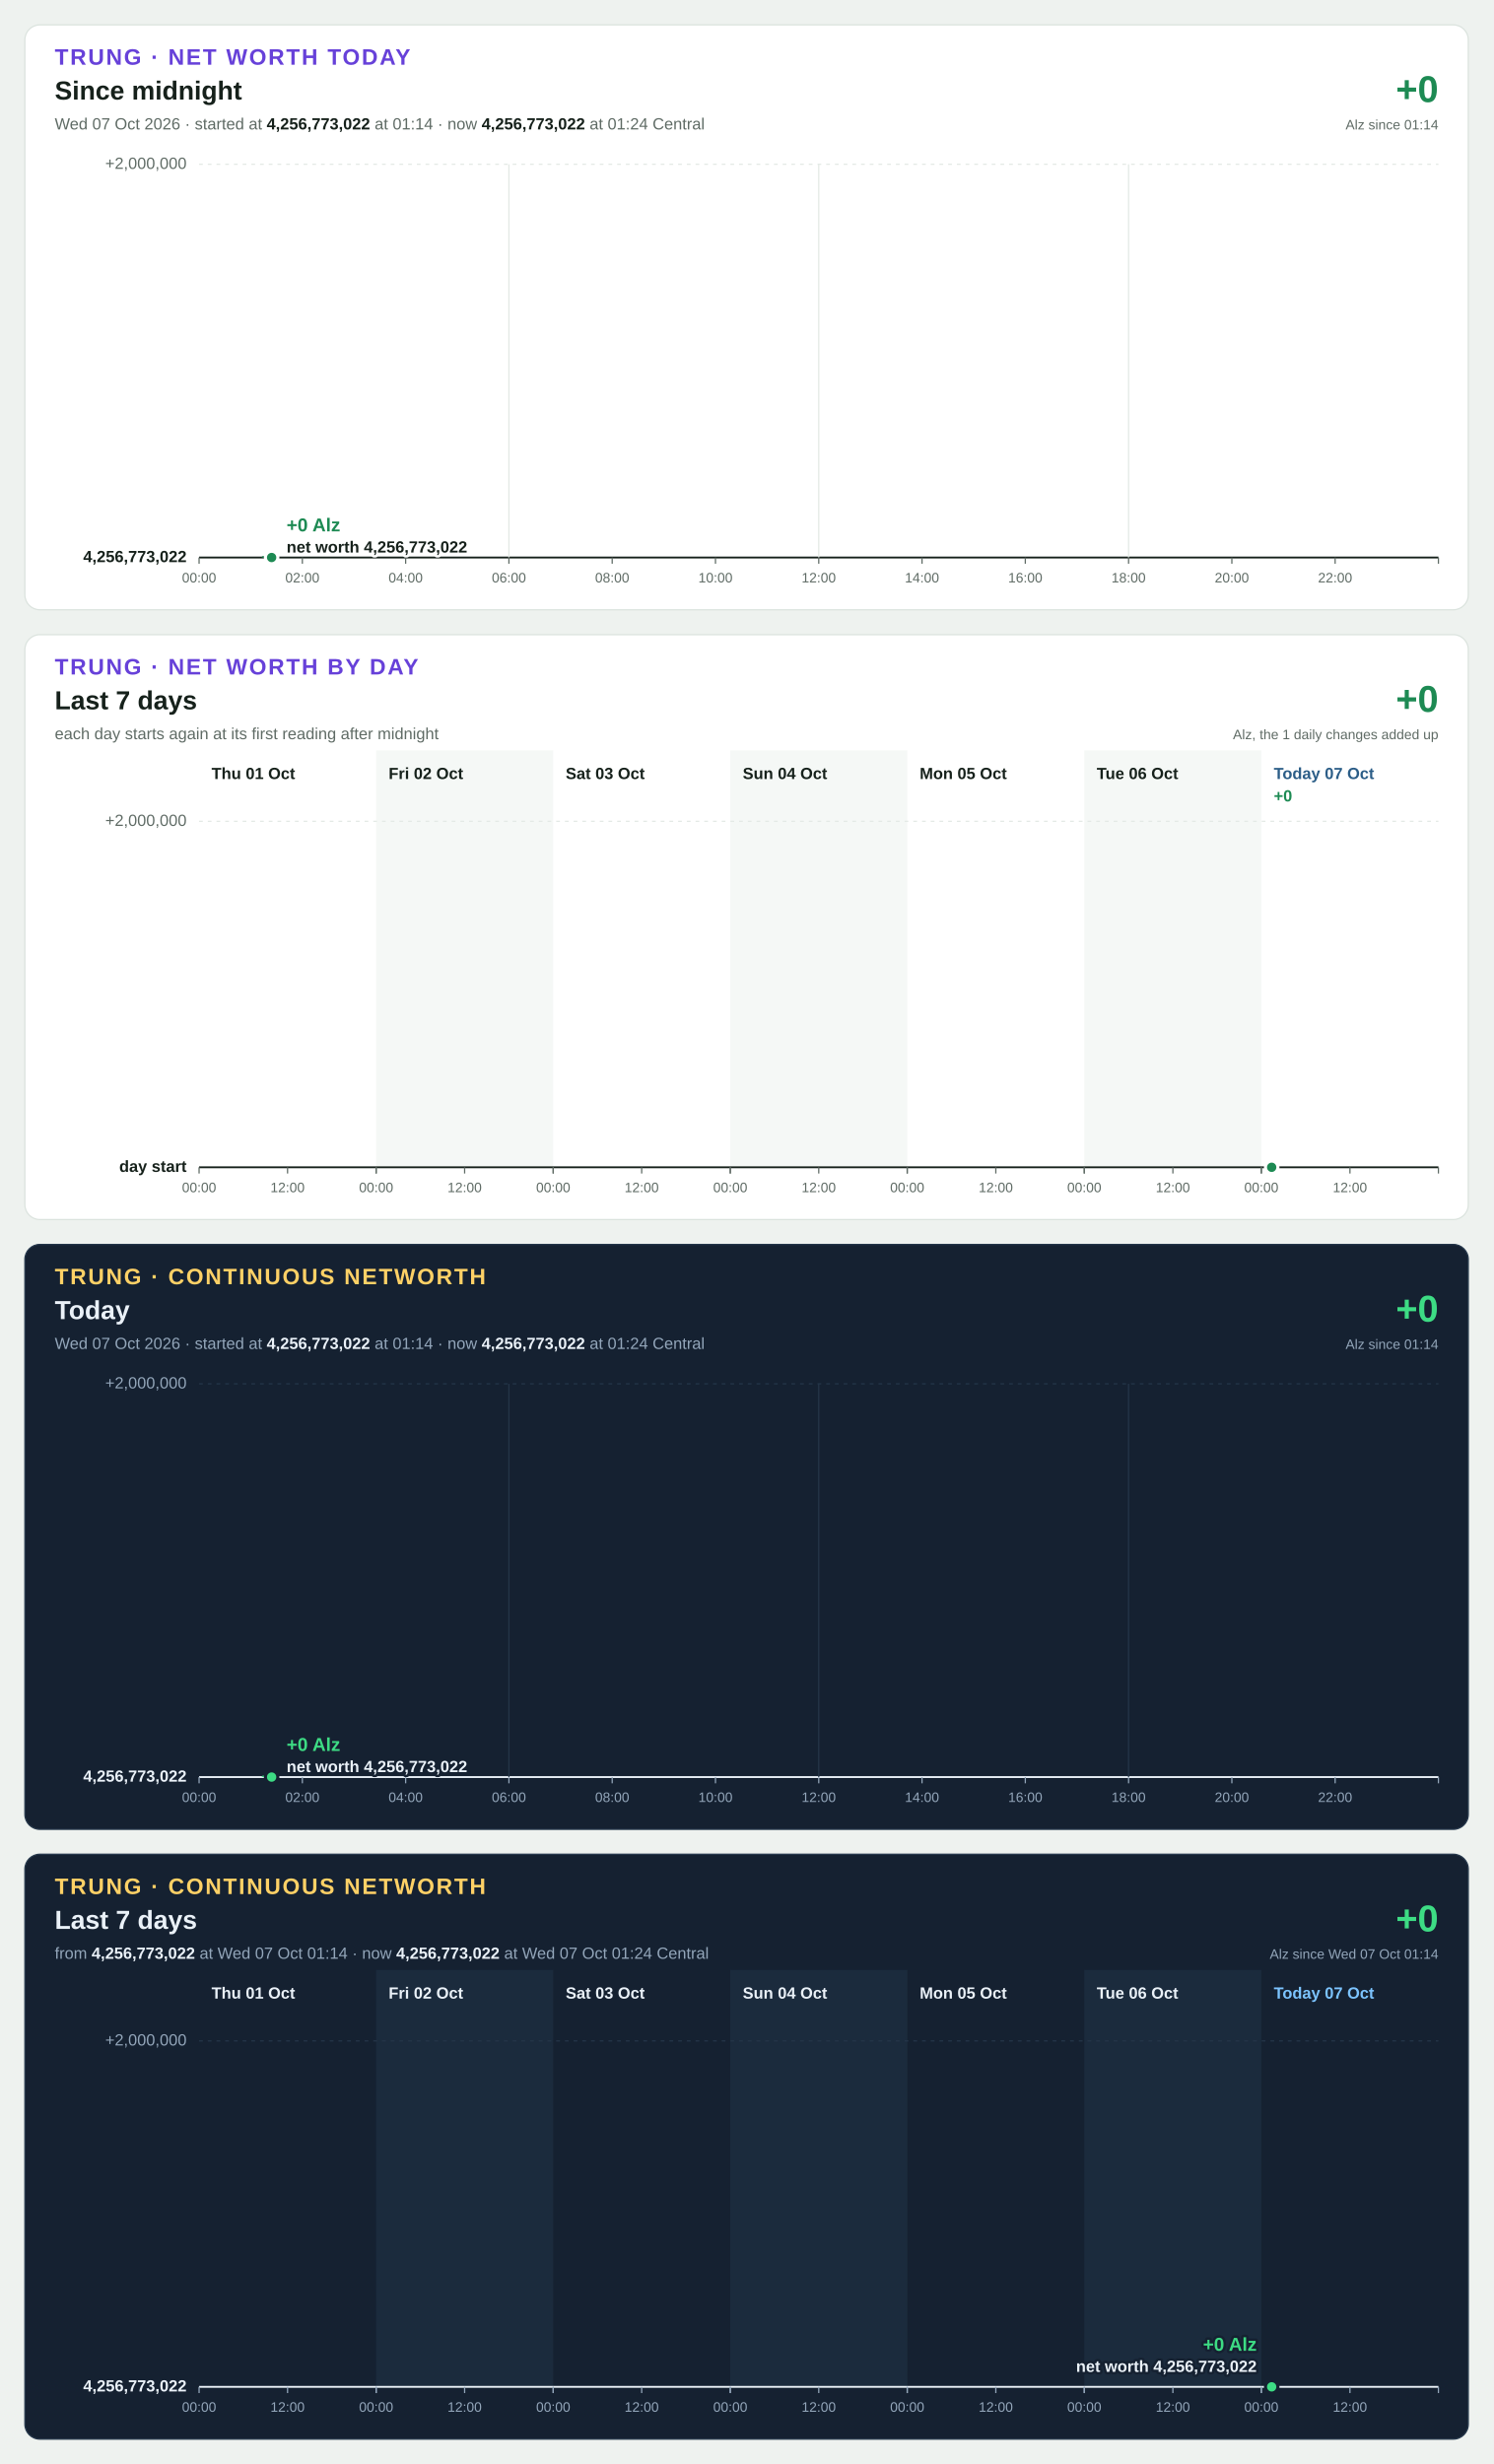
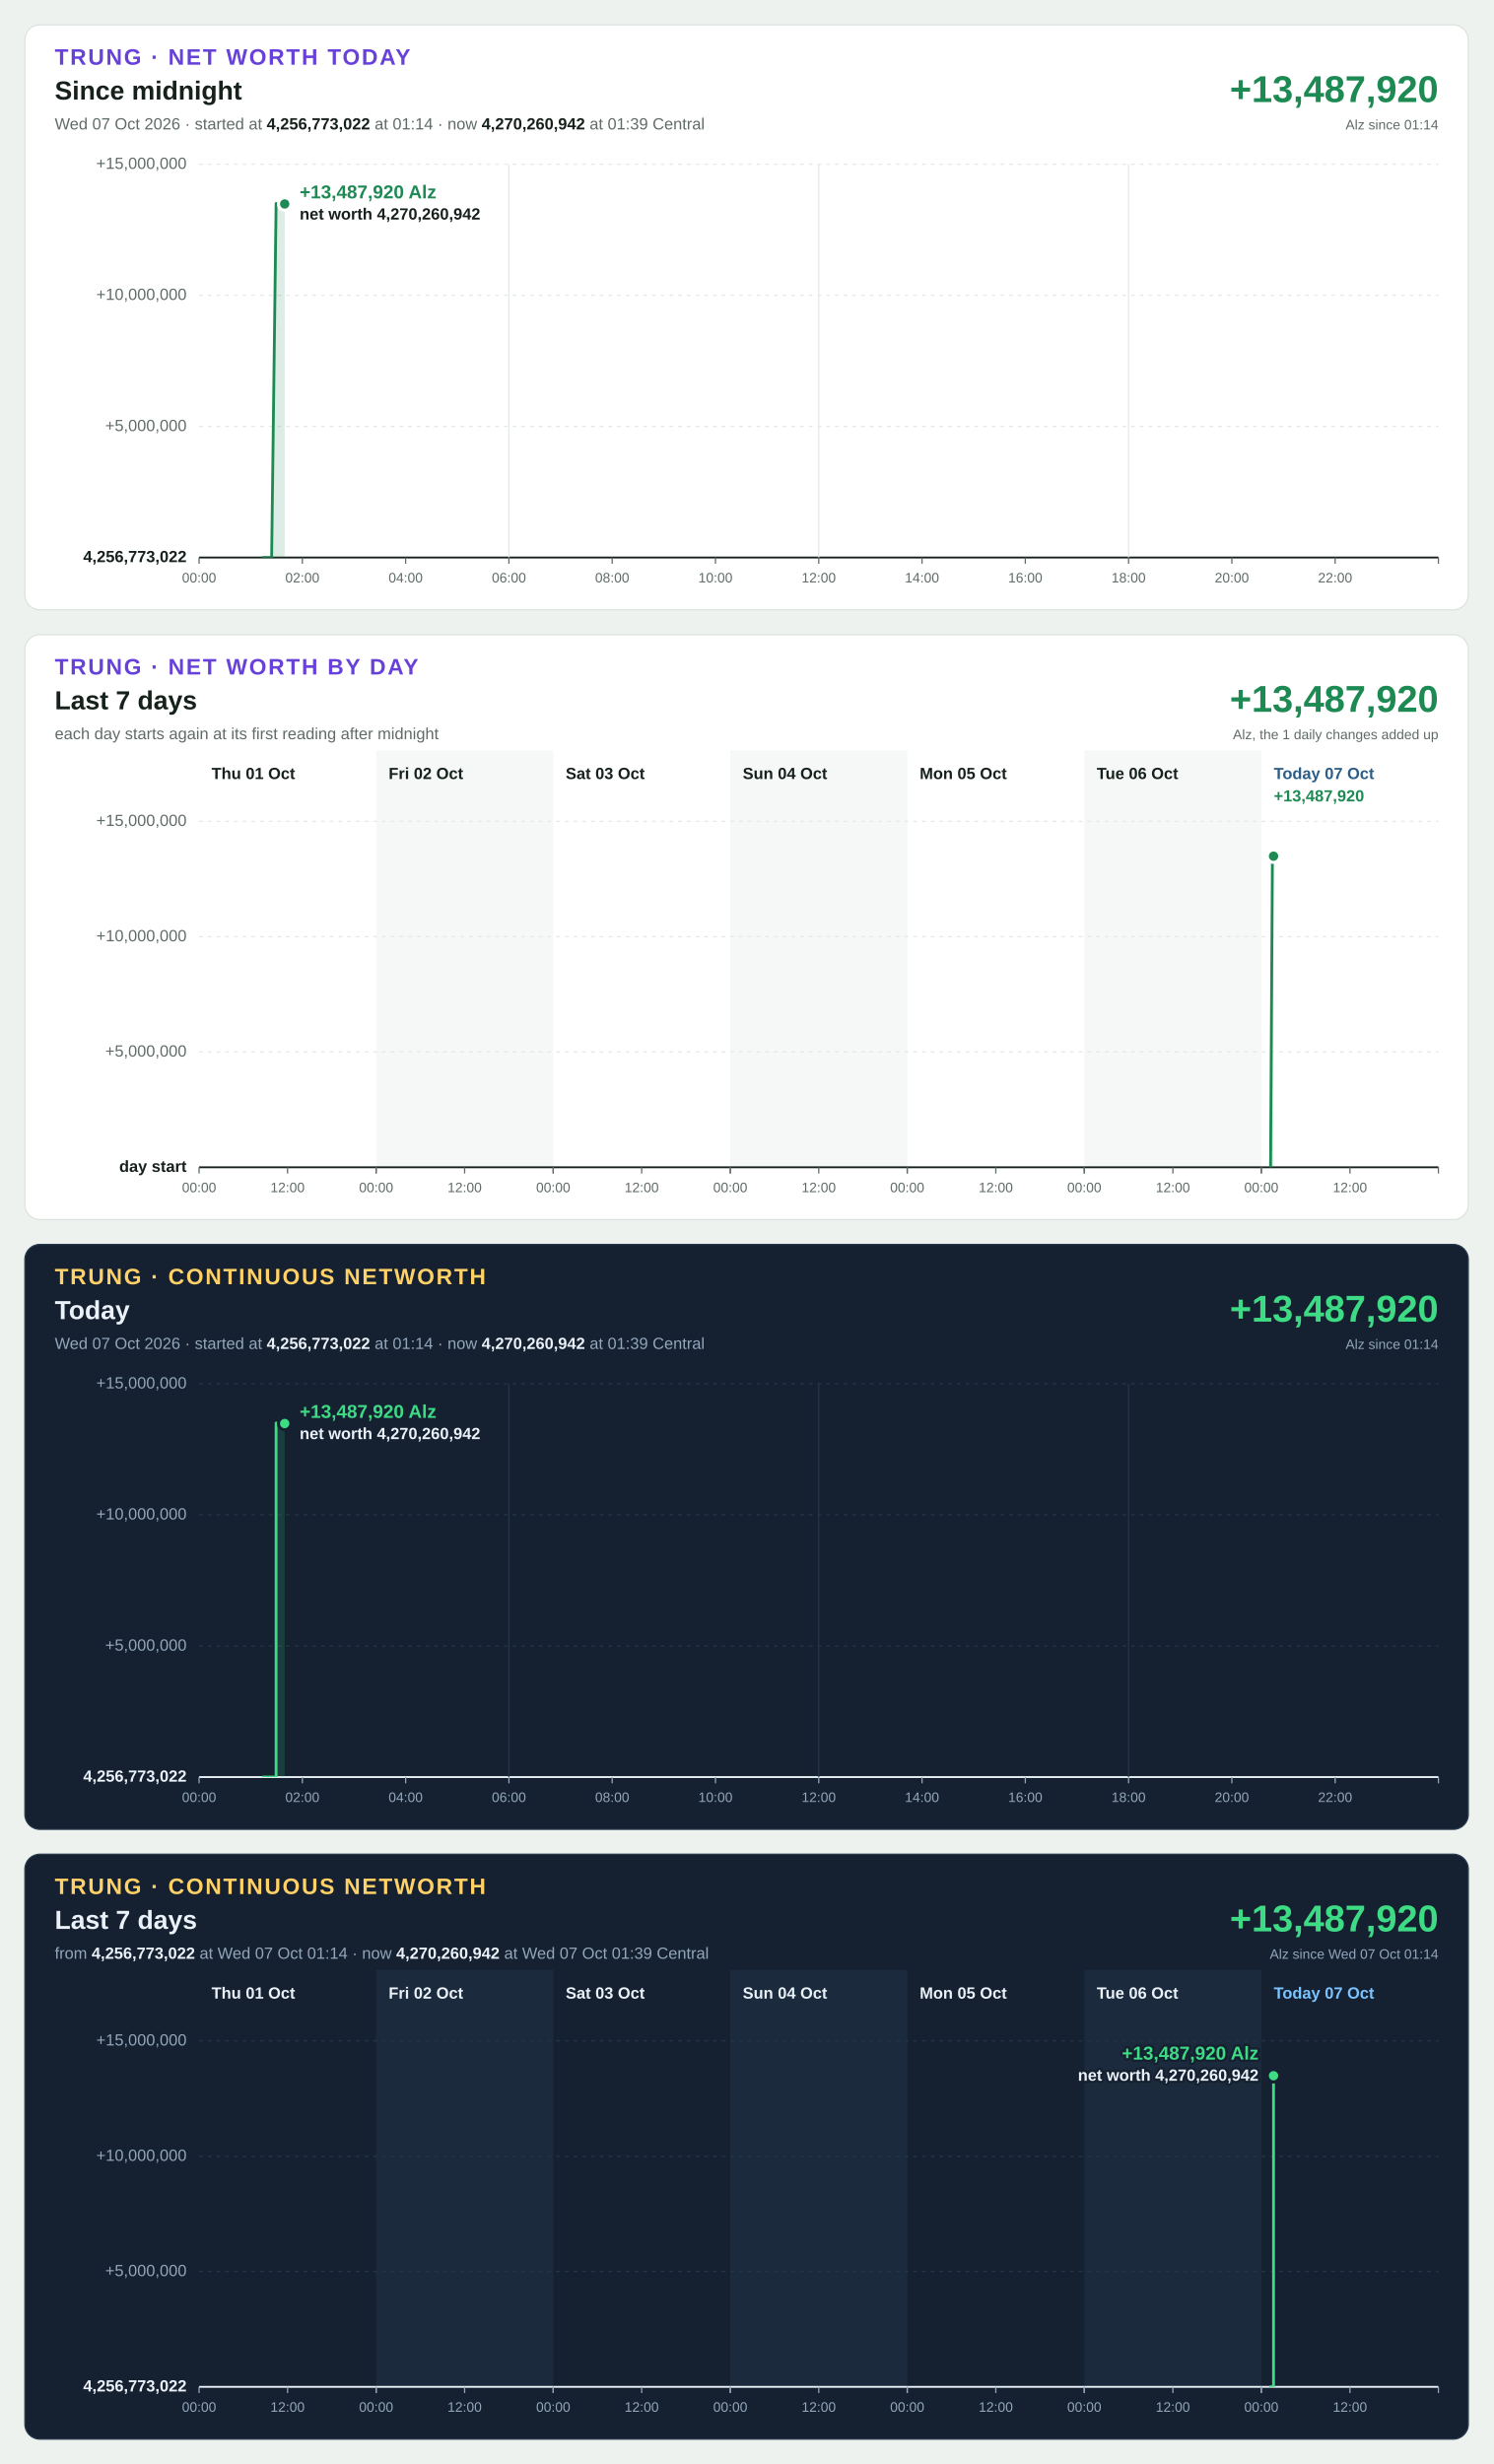
<svg xmlns="http://www.w3.org/2000/svg" width="1200" height="1980" viewBox="0 0 1200 1980" font-family="Segoe UI, Helvetica Neue, Arial, sans-serif" font-size="13" style="font-variant-numeric: tabular-nums">
  <rect width="1200" height="1980" fill="#eef2ef" />
  <g transform="translate(20,20)">
    <rect width="1160" height="470" rx="12" fill="#ffffff" stroke="#dbe3de" />
    <text x="24" y="32" font-size="18" font-weight="700" letter-spacing="1.4" fill="#6741d9">TRUNG · NET WORTH TODAY</text>
    <text x="24" y="60" font-size="21" font-weight="700" fill="#16211b">Since midnight</text>
-     <text x="24" y="84" fill="#5f6b65">Wed 07 Oct 2026 · started at <tspan font-weight="700" fill="#16211b">4,256,773,022</tspan> at 01:14 · now <tspan font-weight="700" fill="#16211b">4,256,773,022</tspan> at 01:24 Central</text>
-     <text x="1136" y="62" font-size="30" font-weight="700" text-anchor="end" fill="#1d8a53">+0</text>
+     <text x="24" y="84" fill="#5f6b65">Wed 07 Oct 2026 · started at <tspan font-weight="700" fill="#16211b">4,256,773,022</tspan> at 01:14 · now <tspan font-weight="700" fill="#16211b">4,270,260,942</tspan> at 01:39 Central</text>
+     <text x="1136" y="62" font-size="30" font-weight="700" text-anchor="end" fill="#1d8a53">+13,487,920</text>
    <text x="1136" y="84" font-size="11" text-anchor="end" fill="#5f6b65">Alz since 01:14</text>
    <line x1="140" x2="1136" y1="428.0" y2="428.0" stroke="#16211b" stroke-width="1.5" />
    <text x="130" y="428.0" text-anchor="end" dominant-baseline="middle" font-weight="700" fill="#16211b">4,256,773,022</text>
+     <line x1="140" x2="1136" y1="322.7" y2="322.7" stroke="#e3e9e5" stroke-width="1" stroke-dasharray="3 4" />
+     <text x="130" y="322.7" text-anchor="end" dominant-baseline="middle" font-weight="400" fill="#5f6b65">+5,000,000</text>
+     <line x1="140" x2="1136" y1="217.3" y2="217.3" stroke="#e3e9e5" stroke-width="1" stroke-dasharray="3 4" />
+     <text x="130" y="217.3" text-anchor="end" dominant-baseline="middle" font-weight="400" fill="#5f6b65">+10,000,000</text>
    <line x1="140" x2="1136" y1="112.0" y2="112.0" stroke="#e3e9e5" stroke-width="1" stroke-dasharray="3 4" />
-     <text x="130" y="112.0" text-anchor="end" dominant-baseline="middle" font-weight="400" fill="#5f6b65">+2,000,000</text>
+     <text x="130" y="112.0" text-anchor="end" dominant-baseline="middle" font-weight="400" fill="#5f6b65">+15,000,000</text>
    <line x1="140.0" x2="140.0" y1="428" y2="433" stroke="#5f6b65" stroke-width="1" />
    <text x="140.0" y="448" font-size="11" text-anchor="middle" fill="#5f6b65">00:00</text>
    <line x1="223.0" x2="223.0" y1="428" y2="433" stroke="#5f6b65" stroke-width="1" />
    <text x="223.0" y="448" font-size="11" text-anchor="middle" fill="#5f6b65">02:00</text>
    <line x1="306.0" x2="306.0" y1="428" y2="433" stroke="#5f6b65" stroke-width="1" />
    <text x="306.0" y="448" font-size="11" text-anchor="middle" fill="#5f6b65">04:00</text>
    <line x1="389.0" x2="389.0" y1="112" y2="428" stroke="#e3e9e5" stroke-width="1" />
    <line x1="389.0" x2="389.0" y1="428" y2="433" stroke="#5f6b65" stroke-width="1" />
    <text x="389.0" y="448" font-size="11" text-anchor="middle" fill="#5f6b65">06:00</text>
    <line x1="472.0" x2="472.0" y1="428" y2="433" stroke="#5f6b65" stroke-width="1" />
    <text x="472.0" y="448" font-size="11" text-anchor="middle" fill="#5f6b65">08:00</text>
    <line x1="555.0" x2="555.0" y1="428" y2="433" stroke="#5f6b65" stroke-width="1" />
    <text x="555.0" y="448" font-size="11" text-anchor="middle" fill="#5f6b65">10:00</text>
    <line x1="638.0" x2="638.0" y1="112" y2="428" stroke="#e3e9e5" stroke-width="1" />
    <line x1="638.0" x2="638.0" y1="428" y2="433" stroke="#5f6b65" stroke-width="1" />
    <text x="638.0" y="448" font-size="11" text-anchor="middle" fill="#5f6b65">12:00</text>
    <line x1="721.0" x2="721.0" y1="428" y2="433" stroke="#5f6b65" stroke-width="1" />
    <text x="721.0" y="448" font-size="11" text-anchor="middle" fill="#5f6b65">14:00</text>
    <line x1="804.0" x2="804.0" y1="428" y2="433" stroke="#5f6b65" stroke-width="1" />
    <text x="804.0" y="448" font-size="11" text-anchor="middle" fill="#5f6b65">16:00</text>
    <line x1="887.0" x2="887.0" y1="112" y2="428" stroke="#e3e9e5" stroke-width="1" />
    <line x1="887.0" x2="887.0" y1="428" y2="433" stroke="#5f6b65" stroke-width="1" />
    <text x="887.0" y="448" font-size="11" text-anchor="middle" fill="#5f6b65">18:00</text>
    <line x1="970.0" x2="970.0" y1="428" y2="433" stroke="#5f6b65" stroke-width="1" />
    <text x="970.0" y="448" font-size="11" text-anchor="middle" fill="#5f6b65">20:00</text>
    <line x1="1053.0" x2="1053.0" y1="428" y2="433" stroke="#5f6b65" stroke-width="1" />
    <text x="1053.0" y="448" font-size="11" text-anchor="middle" fill="#5f6b65">22:00</text>
    <line x1="1136.0" x2="1136.0" y1="428" y2="433" stroke="#5f6b65" stroke-width="1" />
    <defs>
-       <path id="shape-today" d="M191.4 428.0L191.4 428.0L194.9 428.0L198.3 428.0L198.3 428.0Z" />
-       <path id="line-today" d="M191.4 428.0L194.9 428.0L198.3 428.0" />
+       <path id="shape-today" d="M191.4 428.0L191.4 428.0L194.9 428.0L198.3 428.0L201.9 143.5L205.5 143.9L208.8 143.9L208.8 428.0Z" />
+       <path id="line-today" d="M191.4 428.0L194.9 428.0L198.3 428.0L201.9 143.5L205.5 143.9L208.8 143.9" />
      <clipPath id="up-today">
        <rect x="140" y="112" width="996" height="316.0" />
      </clipPath>
      <clipPath id="down-today">
        <rect x="140" y="428.0" width="996" height="0.0" />
      </clipPath>
    </defs>
    <use href="#shape-today" fill="#1d8a53" fill-opacity="0.15" clip-path="url(#up-today)" />
    <use href="#line-today" fill="none" stroke="#1d8a53" stroke-width="2.25" stroke-linejoin="round" stroke-linecap="round" clip-path="url(#up-today)" />
    <use href="#shape-today" fill="#c4402b" fill-opacity="0.15" clip-path="url(#down-today)" />
    <use href="#line-today" fill="none" stroke="#c4402b" stroke-width="2.25" stroke-linejoin="round" stroke-linecap="round" clip-path="url(#down-today)" />
-     <circle cx="198.3" cy="428.0" r="5" fill="#1d8a53" stroke="#ffffff" stroke-width="2.5" />
-     <text x="210.3" y="407.0" text-anchor="start" font-size="15" font-weight="700" fill="#1d8a53" stroke="#ffffff" stroke-width="4" stroke-linejoin="round" paint-order="stroke">+0 Alz</text>
-     <text x="210.3" y="424.0" text-anchor="start" font-size="13" font-weight="600" fill="#16211b" stroke="#ffffff" stroke-width="4" stroke-linejoin="round" paint-order="stroke">net worth 4,256,773,022</text>
+     <circle cx="208.8" cy="143.9" r="5" fill="#1d8a53" stroke="#ffffff" stroke-width="2.5" />
+     <text x="220.8" y="139.4" text-anchor="start" font-size="15" font-weight="700" fill="#1d8a53" stroke="#ffffff" stroke-width="4" stroke-linejoin="round" paint-order="stroke">+13,487,920 Alz</text>
+     <text x="220.8" y="156.4" text-anchor="start" font-size="13" font-weight="600" fill="#16211b" stroke="#ffffff" stroke-width="4" stroke-linejoin="round" paint-order="stroke">net worth 4,270,260,942</text>
  </g>
  <g transform="translate(20,510)">
    <rect width="1160" height="470" rx="12" fill="#ffffff" stroke="#dbe3de" />
    <text x="24" y="32" font-size="18" font-weight="700" letter-spacing="1.4" fill="#6741d9">TRUNG · NET WORTH BY DAY</text>
    <text x="24" y="60" font-size="21" font-weight="700" fill="#16211b">Last 7 days</text>
    <text x="24" y="84" fill="#5f6b65">each day starts again at its first reading after midnight</text>
-     <text x="1136" y="62" font-size="30" font-weight="700" text-anchor="end" fill="#1d8a53">+0</text>
+     <text x="1136" y="62" font-size="30" font-weight="700" text-anchor="end" fill="#1d8a53">+13,487,920</text>
    <text x="1136" y="84" font-size="11" text-anchor="end" fill="#5f6b65">Alz, the 1 daily changes added up</text>
    <rect x="282.3" y="93" width="142.3" height="335" fill="#f5f8f6" />
    <rect x="566.9" y="93" width="142.3" height="335" fill="#f5f8f6" />
    <rect x="851.4" y="93" width="142.3" height="335" fill="#f5f8f6" />
    <line x1="140" x2="1136" y1="428.0" y2="428.0" stroke="#16211b" stroke-width="1.5" />
    <text x="130" y="428.0" text-anchor="end" dominant-baseline="middle" font-weight="700" fill="#16211b">day start</text>
+     <line x1="140" x2="1136" y1="335.3" y2="335.3" stroke="#e3e9e5" stroke-width="1" stroke-dasharray="3 4" />
+     <text x="130" y="335.3" text-anchor="end" dominant-baseline="middle" font-weight="400" fill="#5f6b65">+5,000,000</text>
+     <line x1="140" x2="1136" y1="242.7" y2="242.7" stroke="#e3e9e5" stroke-width="1" stroke-dasharray="3 4" />
+     <text x="130" y="242.7" text-anchor="end" dominant-baseline="middle" font-weight="400" fill="#5f6b65">+10,000,000</text>
    <line x1="140" x2="1136" y1="150.0" y2="150.0" stroke="#e3e9e5" stroke-width="1" stroke-dasharray="3 4" />
-     <text x="130" y="150.0" text-anchor="end" dominant-baseline="middle" font-weight="400" fill="#5f6b65">+2,000,000</text>
+     <text x="130" y="150.0" text-anchor="end" dominant-baseline="middle" font-weight="400" fill="#5f6b65">+15,000,000</text>
    <text x="150.0" y="116" font-weight="700" fill="#16211b">Thu 01 Oct</text>
    <line x1="140.0" x2="140.0" y1="428" y2="433" stroke="#5f6b65" stroke-width="1" />
    <text x="140.0" y="448" font-size="11" text-anchor="middle" fill="#5f6b65">00:00</text>
    <line x1="211.1" x2="211.1" y1="428" y2="433" stroke="#5f6b65" stroke-width="1" />
    <text x="211.1" y="448" font-size="11" text-anchor="middle" fill="#5f6b65">12:00</text>
    <line x1="282.3" x2="282.3" y1="428" y2="433" stroke="#5f6b65" stroke-width="1" />
    <text x="292.3" y="116" font-weight="700" fill="#16211b">Fri 02 Oct</text>
    <line x1="282.3" x2="282.3" y1="428" y2="433" stroke="#5f6b65" stroke-width="1" />
    <text x="282.3" y="448" font-size="11" text-anchor="middle" fill="#5f6b65">00:00</text>
    <line x1="353.4" x2="353.4" y1="428" y2="433" stroke="#5f6b65" stroke-width="1" />
    <text x="353.4" y="448" font-size="11" text-anchor="middle" fill="#5f6b65">12:00</text>
    <line x1="424.6" x2="424.6" y1="428" y2="433" stroke="#5f6b65" stroke-width="1" />
    <text x="434.6" y="116" font-weight="700" fill="#16211b">Sat 03 Oct</text>
    <line x1="424.6" x2="424.6" y1="428" y2="433" stroke="#5f6b65" stroke-width="1" />
    <text x="424.6" y="448" font-size="11" text-anchor="middle" fill="#5f6b65">00:00</text>
    <line x1="495.7" x2="495.7" y1="428" y2="433" stroke="#5f6b65" stroke-width="1" />
    <text x="495.7" y="448" font-size="11" text-anchor="middle" fill="#5f6b65">12:00</text>
    <line x1="566.9" x2="566.9" y1="428" y2="433" stroke="#5f6b65" stroke-width="1" />
    <text x="576.9" y="116" font-weight="700" fill="#16211b">Sun 04 Oct</text>
    <line x1="566.9" x2="566.9" y1="428" y2="433" stroke="#5f6b65" stroke-width="1" />
    <text x="566.9" y="448" font-size="11" text-anchor="middle" fill="#5f6b65">00:00</text>
    <line x1="638.0" x2="638.0" y1="428" y2="433" stroke="#5f6b65" stroke-width="1" />
    <text x="638.0" y="448" font-size="11" text-anchor="middle" fill="#5f6b65">12:00</text>
    <line x1="709.1" x2="709.1" y1="428" y2="433" stroke="#5f6b65" stroke-width="1" />
    <text x="719.1" y="116" font-weight="700" fill="#16211b">Mon 05 Oct</text>
    <line x1="709.1" x2="709.1" y1="428" y2="433" stroke="#5f6b65" stroke-width="1" />
    <text x="709.1" y="448" font-size="11" text-anchor="middle" fill="#5f6b65">00:00</text>
    <line x1="780.3" x2="780.3" y1="428" y2="433" stroke="#5f6b65" stroke-width="1" />
    <text x="780.3" y="448" font-size="11" text-anchor="middle" fill="#5f6b65">12:00</text>
    <line x1="851.4" x2="851.4" y1="428" y2="433" stroke="#5f6b65" stroke-width="1" />
    <text x="861.4" y="116" font-weight="700" fill="#16211b">Tue 06 Oct</text>
    <line x1="851.4" x2="851.4" y1="428" y2="433" stroke="#5f6b65" stroke-width="1" />
    <text x="851.4" y="448" font-size="11" text-anchor="middle" fill="#5f6b65">00:00</text>
    <line x1="922.6" x2="922.6" y1="428" y2="433" stroke="#5f6b65" stroke-width="1" />
    <text x="922.6" y="448" font-size="11" text-anchor="middle" fill="#5f6b65">12:00</text>
    <line x1="993.7" x2="993.7" y1="428" y2="433" stroke="#5f6b65" stroke-width="1" />
    <text x="1003.7" y="116" font-weight="700" fill="#2b5d87">Today 07 Oct</text>
    <line x1="993.7" x2="993.7" y1="428" y2="433" stroke="#5f6b65" stroke-width="1" />
    <text x="993.7" y="448" font-size="11" text-anchor="middle" fill="#5f6b65">00:00</text>
    <line x1="1064.9" x2="1064.9" y1="428" y2="433" stroke="#5f6b65" stroke-width="1" />
    <text x="1064.9" y="448" font-size="11" text-anchor="middle" fill="#5f6b65">12:00</text>
    <line x1="1136.0" x2="1136.0" y1="428" y2="433" stroke="#5f6b65" stroke-width="1" />
-     <text x="1003.7" y="134" font-weight="700" fill="#1d8a53">+0</text>
-     <defs>
-       <path id="shape-day6" d="M1001.1 428.0L1001.1 428.0L1002.0 428.0L1002.0 428.0Z" />
-       <path id="line-day6" d="M1001.1 428.0L1002.0 428.0" />
+     <text x="1003.7" y="134" font-weight="700" fill="#1d8a53">+13,487,920</text>
+     <defs>
+       <path id="shape-day6" d="M1001.1 428.0L1001.1 428.0L1002.6 177.7L1003.5 178.0L1003.5 428.0Z" />
+       <path id="line-day6" d="M1001.1 428.0L1002.6 177.7L1003.5 178.0" />
      <clipPath id="up-day6">
        <rect x="140" y="150" width="996" height="278.0" />
      </clipPath>
      <clipPath id="down-day6">
        <rect x="140" y="428.0" width="996" height="0.0" />
      </clipPath>
    </defs>
    <use href="#shape-day6" fill="#1d8a53" fill-opacity="0.15" clip-path="url(#up-day6)" />
    <use href="#line-day6" fill="none" stroke="#1d8a53" stroke-width="2.25" stroke-linejoin="round" stroke-linecap="round" clip-path="url(#up-day6)" />
    <use href="#shape-day6" fill="#c4402b" fill-opacity="0.15" clip-path="url(#down-day6)" />
    <use href="#line-day6" fill="none" stroke="#c4402b" stroke-width="2.25" stroke-linejoin="round" stroke-linecap="round" clip-path="url(#down-day6)" />
-     <circle cx="1002.0" cy="428.0" r="5" fill="#1d8a53" stroke="#ffffff" stroke-width="2.5" />
+     <circle cx="1003.5" cy="178.0" r="5" fill="#1d8a53" stroke="#ffffff" stroke-width="2.5" />
  </g>
  <g transform="translate(20,1000)">
    <rect width="1160" height="470" rx="12" fill="#152131" stroke="#24364a" />
    <text x="24" y="32" font-size="18" font-weight="700" letter-spacing="1.4" fill="#ffd166">TRUNG · CONTINUOUS NETWORTH</text>
    <text x="24" y="60" font-size="21" font-weight="700" fill="#eaf1f8">Today</text>
-     <text x="24" y="84" fill="#93a6ba">Wed 07 Oct 2026 · started at <tspan font-weight="700" fill="#eaf1f8">4,256,773,022</tspan> at 01:14 · now <tspan font-weight="700" fill="#eaf1f8">4,256,773,022</tspan> at 01:24 Central</text>
-     <text x="1136" y="62" font-size="30" font-weight="700" text-anchor="end" fill="#3ddc84">+0</text>
+     <text x="24" y="84" fill="#93a6ba">Wed 07 Oct 2026 · started at <tspan font-weight="700" fill="#eaf1f8">4,256,773,022</tspan> at 01:14 · now <tspan font-weight="700" fill="#eaf1f8">4,270,260,942</tspan> at 01:39 Central</text>
+     <text x="1136" y="62" font-size="30" font-weight="700" text-anchor="end" fill="#3ddc84">+13,487,920</text>
    <text x="1136" y="84" font-size="11" text-anchor="end" fill="#93a6ba">Alz since 01:14</text>
    <line x1="140" x2="1136" y1="428.0" y2="428.0" stroke="#eaf1f8" stroke-width="1.5" />
    <text x="130" y="428.0" text-anchor="end" dominant-baseline="middle" font-weight="700" fill="#eaf1f8">4,256,773,022</text>
+     <line x1="140" x2="1136" y1="322.7" y2="322.7" stroke="#243548" stroke-width="1" stroke-dasharray="3 4" />
+     <text x="130" y="322.7" text-anchor="end" dominant-baseline="middle" font-weight="400" fill="#93a6ba">+5,000,000</text>
+     <line x1="140" x2="1136" y1="217.3" y2="217.3" stroke="#243548" stroke-width="1" stroke-dasharray="3 4" />
+     <text x="130" y="217.3" text-anchor="end" dominant-baseline="middle" font-weight="400" fill="#93a6ba">+10,000,000</text>
    <line x1="140" x2="1136" y1="112.0" y2="112.0" stroke="#243548" stroke-width="1" stroke-dasharray="3 4" />
-     <text x="130" y="112.0" text-anchor="end" dominant-baseline="middle" font-weight="400" fill="#93a6ba">+2,000,000</text>
+     <text x="130" y="112.0" text-anchor="end" dominant-baseline="middle" font-weight="400" fill="#93a6ba">+15,000,000</text>
    <line x1="140.0" x2="140.0" y1="428" y2="433" stroke="#93a6ba" stroke-width="1" />
    <text x="140.0" y="448" font-size="11" text-anchor="middle" fill="#93a6ba">00:00</text>
    <line x1="223.0" x2="223.0" y1="428" y2="433" stroke="#93a6ba" stroke-width="1" />
    <text x="223.0" y="448" font-size="11" text-anchor="middle" fill="#93a6ba">02:00</text>
    <line x1="306.0" x2="306.0" y1="428" y2="433" stroke="#93a6ba" stroke-width="1" />
    <text x="306.0" y="448" font-size="11" text-anchor="middle" fill="#93a6ba">04:00</text>
    <line x1="389.0" x2="389.0" y1="112" y2="428" stroke="#243548" stroke-width="1" />
    <line x1="389.0" x2="389.0" y1="428" y2="433" stroke="#93a6ba" stroke-width="1" />
    <text x="389.0" y="448" font-size="11" text-anchor="middle" fill="#93a6ba">06:00</text>
    <line x1="472.0" x2="472.0" y1="428" y2="433" stroke="#93a6ba" stroke-width="1" />
    <text x="472.0" y="448" font-size="11" text-anchor="middle" fill="#93a6ba">08:00</text>
    <line x1="555.0" x2="555.0" y1="428" y2="433" stroke="#93a6ba" stroke-width="1" />
    <text x="555.0" y="448" font-size="11" text-anchor="middle" fill="#93a6ba">10:00</text>
    <line x1="638.0" x2="638.0" y1="112" y2="428" stroke="#243548" stroke-width="1" />
    <line x1="638.0" x2="638.0" y1="428" y2="433" stroke="#93a6ba" stroke-width="1" />
    <text x="638.0" y="448" font-size="11" text-anchor="middle" fill="#93a6ba">12:00</text>
    <line x1="721.0" x2="721.0" y1="428" y2="433" stroke="#93a6ba" stroke-width="1" />
    <text x="721.0" y="448" font-size="11" text-anchor="middle" fill="#93a6ba">14:00</text>
    <line x1="804.0" x2="804.0" y1="428" y2="433" stroke="#93a6ba" stroke-width="1" />
    <text x="804.0" y="448" font-size="11" text-anchor="middle" fill="#93a6ba">16:00</text>
    <line x1="887.0" x2="887.0" y1="112" y2="428" stroke="#243548" stroke-width="1" />
    <line x1="887.0" x2="887.0" y1="428" y2="433" stroke="#93a6ba" stroke-width="1" />
    <text x="887.0" y="448" font-size="11" text-anchor="middle" fill="#93a6ba">18:00</text>
    <line x1="970.0" x2="970.0" y1="428" y2="433" stroke="#93a6ba" stroke-width="1" />
    <text x="970.0" y="448" font-size="11" text-anchor="middle" fill="#93a6ba">20:00</text>
    <line x1="1053.0" x2="1053.0" y1="428" y2="433" stroke="#93a6ba" stroke-width="1" />
    <text x="1053.0" y="448" font-size="11" text-anchor="middle" fill="#93a6ba">22:00</text>
    <line x1="1136.0" x2="1136.0" y1="428" y2="433" stroke="#93a6ba" stroke-width="1" />
    <defs>
-       <path id="shape-flow-today" d="M191.4 428.0L191.4 428.0L198.3 428.0L198.3 428.0L198.3 428.0Z" />
-       <path id="line-flow-today" d="M191.4 428.0L198.3 428.0L198.3 428.0" />
+       <path id="shape-flow-today" d="M191.4 428.0L191.4 428.0L201.9 428.0L201.9 143.5L205.5 143.5L205.5 143.9L208.8 143.9L208.8 143.9L208.8 428.0Z" />
+       <path id="line-flow-today" d="M191.4 428.0L201.9 428.0L201.9 143.5L205.5 143.5L205.5 143.9L208.8 143.9L208.8 143.9" />
      <clipPath id="up-flow-today">
        <rect x="140" y="112" width="996" height="316.0" />
      </clipPath>
      <clipPath id="down-flow-today">
        <rect x="140" y="428.0" width="996" height="0.0" />
      </clipPath>
    </defs>
    <use href="#shape-flow-today" fill="#3ddc84" fill-opacity="0.15" clip-path="url(#up-flow-today)" />
    <use href="#line-flow-today" fill="none" stroke="#3ddc84" stroke-width="2.25" stroke-linejoin="round" stroke-linecap="round" clip-path="url(#up-flow-today)" />
    <use href="#shape-flow-today" fill="#ff6b6b" fill-opacity="0.15" clip-path="url(#down-flow-today)" />
    <use href="#line-flow-today" fill="none" stroke="#ff6b6b" stroke-width="2.25" stroke-linejoin="round" stroke-linecap="round" clip-path="url(#down-flow-today)" />
-     <circle cx="198.3" cy="428.0" r="5" fill="#3ddc84" stroke="#152131" stroke-width="2.5" />
-     <text x="210.3" y="407.0" text-anchor="start" font-size="15" font-weight="700" fill="#3ddc84" stroke="#152131" stroke-width="4" stroke-linejoin="round" paint-order="stroke">+0 Alz</text>
-     <text x="210.3" y="424.0" text-anchor="start" font-size="13" font-weight="600" fill="#eaf1f8" stroke="#152131" stroke-width="4" stroke-linejoin="round" paint-order="stroke">net worth 4,256,773,022</text>
+     <circle cx="208.8" cy="143.9" r="5" fill="#3ddc84" stroke="#152131" stroke-width="2.5" />
+     <text x="220.8" y="139.4" text-anchor="start" font-size="15" font-weight="700" fill="#3ddc84" stroke="#152131" stroke-width="4" stroke-linejoin="round" paint-order="stroke">+13,487,920 Alz</text>
+     <text x="220.8" y="156.4" text-anchor="start" font-size="13" font-weight="600" fill="#eaf1f8" stroke="#152131" stroke-width="4" stroke-linejoin="round" paint-order="stroke">net worth 4,270,260,942</text>
  </g>
  <g transform="translate(20,1490)">
    <rect width="1160" height="470" rx="12" fill="#152131" stroke="#24364a" />
    <text x="24" y="32" font-size="18" font-weight="700" letter-spacing="1.4" fill="#ffd166">TRUNG · CONTINUOUS NETWORTH</text>
    <text x="24" y="60" font-size="21" font-weight="700" fill="#eaf1f8">Last 7 days</text>
-     <text x="24" y="84" fill="#93a6ba">from <tspan font-weight="700" fill="#eaf1f8">4,256,773,022</tspan> at Wed 07 Oct 01:14 · now <tspan font-weight="700" fill="#eaf1f8">4,256,773,022</tspan> at Wed 07 Oct 01:24 Central</text>
-     <text x="1136" y="62" font-size="30" font-weight="700" text-anchor="end" fill="#3ddc84">+0</text>
+     <text x="24" y="84" fill="#93a6ba">from <tspan font-weight="700" fill="#eaf1f8">4,256,773,022</tspan> at Wed 07 Oct 01:14 · now <tspan font-weight="700" fill="#eaf1f8">4,270,260,942</tspan> at Wed 07 Oct 01:39 Central</text>
+     <text x="1136" y="62" font-size="30" font-weight="700" text-anchor="end" fill="#3ddc84">+13,487,920</text>
    <text x="1136" y="84" font-size="11" text-anchor="end" fill="#93a6ba">Alz since Wed 07 Oct 01:14</text>
    <rect x="282.3" y="93" width="142.3" height="335" fill="#1b2b3d" />
    <rect x="566.9" y="93" width="142.3" height="335" fill="#1b2b3d" />
    <rect x="851.4" y="93" width="142.3" height="335" fill="#1b2b3d" />
    <line x1="140" x2="1136" y1="428.0" y2="428.0" stroke="#eaf1f8" stroke-width="1.5" />
    <text x="130" y="428.0" text-anchor="end" dominant-baseline="middle" font-weight="700" fill="#eaf1f8">4,256,773,022</text>
+     <line x1="140" x2="1136" y1="335.3" y2="335.3" stroke="#243548" stroke-width="1" stroke-dasharray="3 4" />
+     <text x="130" y="335.3" text-anchor="end" dominant-baseline="middle" font-weight="400" fill="#93a6ba">+5,000,000</text>
+     <line x1="140" x2="1136" y1="242.7" y2="242.7" stroke="#243548" stroke-width="1" stroke-dasharray="3 4" />
+     <text x="130" y="242.7" text-anchor="end" dominant-baseline="middle" font-weight="400" fill="#93a6ba">+10,000,000</text>
    <line x1="140" x2="1136" y1="150.0" y2="150.0" stroke="#243548" stroke-width="1" stroke-dasharray="3 4" />
-     <text x="130" y="150.0" text-anchor="end" dominant-baseline="middle" font-weight="400" fill="#93a6ba">+2,000,000</text>
+     <text x="130" y="150.0" text-anchor="end" dominant-baseline="middle" font-weight="400" fill="#93a6ba">+15,000,000</text>
    <text x="150.0" y="116" font-weight="700" fill="#eaf1f8">Thu 01 Oct</text>
    <line x1="140.0" x2="140.0" y1="428" y2="433" stroke="#93a6ba" stroke-width="1" />
    <text x="140.0" y="448" font-size="11" text-anchor="middle" fill="#93a6ba">00:00</text>
    <line x1="211.1" x2="211.1" y1="428" y2="433" stroke="#93a6ba" stroke-width="1" />
    <text x="211.1" y="448" font-size="11" text-anchor="middle" fill="#93a6ba">12:00</text>
    <line x1="282.3" x2="282.3" y1="428" y2="433" stroke="#93a6ba" stroke-width="1" />
    <text x="292.3" y="116" font-weight="700" fill="#eaf1f8">Fri 02 Oct</text>
    <line x1="282.3" x2="282.3" y1="428" y2="433" stroke="#93a6ba" stroke-width="1" />
    <text x="282.3" y="448" font-size="11" text-anchor="middle" fill="#93a6ba">00:00</text>
    <line x1="353.4" x2="353.4" y1="428" y2="433" stroke="#93a6ba" stroke-width="1" />
    <text x="353.4" y="448" font-size="11" text-anchor="middle" fill="#93a6ba">12:00</text>
    <line x1="424.6" x2="424.6" y1="428" y2="433" stroke="#93a6ba" stroke-width="1" />
    <text x="434.6" y="116" font-weight="700" fill="#eaf1f8">Sat 03 Oct</text>
    <line x1="424.6" x2="424.6" y1="428" y2="433" stroke="#93a6ba" stroke-width="1" />
    <text x="424.6" y="448" font-size="11" text-anchor="middle" fill="#93a6ba">00:00</text>
    <line x1="495.7" x2="495.7" y1="428" y2="433" stroke="#93a6ba" stroke-width="1" />
    <text x="495.7" y="448" font-size="11" text-anchor="middle" fill="#93a6ba">12:00</text>
    <line x1="566.9" x2="566.9" y1="428" y2="433" stroke="#93a6ba" stroke-width="1" />
    <text x="576.9" y="116" font-weight="700" fill="#eaf1f8">Sun 04 Oct</text>
    <line x1="566.9" x2="566.9" y1="428" y2="433" stroke="#93a6ba" stroke-width="1" />
    <text x="566.9" y="448" font-size="11" text-anchor="middle" fill="#93a6ba">00:00</text>
    <line x1="638.0" x2="638.0" y1="428" y2="433" stroke="#93a6ba" stroke-width="1" />
    <text x="638.0" y="448" font-size="11" text-anchor="middle" fill="#93a6ba">12:00</text>
    <line x1="709.1" x2="709.1" y1="428" y2="433" stroke="#93a6ba" stroke-width="1" />
    <text x="719.1" y="116" font-weight="700" fill="#eaf1f8">Mon 05 Oct</text>
    <line x1="709.1" x2="709.1" y1="428" y2="433" stroke="#93a6ba" stroke-width="1" />
    <text x="709.1" y="448" font-size="11" text-anchor="middle" fill="#93a6ba">00:00</text>
    <line x1="780.3" x2="780.3" y1="428" y2="433" stroke="#93a6ba" stroke-width="1" />
    <text x="780.3" y="448" font-size="11" text-anchor="middle" fill="#93a6ba">12:00</text>
    <line x1="851.4" x2="851.4" y1="428" y2="433" stroke="#93a6ba" stroke-width="1" />
    <text x="861.4" y="116" font-weight="700" fill="#eaf1f8">Tue 06 Oct</text>
    <line x1="851.4" x2="851.4" y1="428" y2="433" stroke="#93a6ba" stroke-width="1" />
    <text x="851.4" y="448" font-size="11" text-anchor="middle" fill="#93a6ba">00:00</text>
    <line x1="922.6" x2="922.6" y1="428" y2="433" stroke="#93a6ba" stroke-width="1" />
    <text x="922.6" y="448" font-size="11" text-anchor="middle" fill="#93a6ba">12:00</text>
    <line x1="993.7" x2="993.7" y1="428" y2="433" stroke="#93a6ba" stroke-width="1" />
    <text x="1003.7" y="116" font-weight="700" fill="#7cc4ff">Today 07 Oct</text>
    <line x1="993.7" x2="993.7" y1="428" y2="433" stroke="#93a6ba" stroke-width="1" />
    <text x="993.7" y="448" font-size="11" text-anchor="middle" fill="#93a6ba">00:00</text>
    <line x1="1064.9" x2="1064.9" y1="428" y2="433" stroke="#93a6ba" stroke-width="1" />
    <text x="1064.9" y="448" font-size="11" text-anchor="middle" fill="#93a6ba">12:00</text>
    <line x1="1136.0" x2="1136.0" y1="428" y2="433" stroke="#93a6ba" stroke-width="1" />
    <defs>
-       <path id="shape-flow-week" d="M1001.1 428.0L1001.1 428.0L1002.0 428.0L1002.0 428.0L1002.0 428.0Z" />
-       <path id="line-flow-week" d="M1001.1 428.0L1002.0 428.0L1002.0 428.0" />
+       <path id="shape-flow-week" d="M1001.1 428.0L1001.1 428.0L1003.5 428.0L1003.5 178.0L1003.5 428.0Z" />
+       <path id="line-flow-week" d="M1001.1 428.0L1003.5 428.0L1003.5 178.0" />
      <clipPath id="up-flow-week">
        <rect x="140" y="150" width="996" height="278.0" />
      </clipPath>
      <clipPath id="down-flow-week">
        <rect x="140" y="428.0" width="996" height="0.0" />
      </clipPath>
    </defs>
    <use href="#shape-flow-week" fill="#3ddc84" fill-opacity="0.15" clip-path="url(#up-flow-week)" />
    <use href="#line-flow-week" fill="none" stroke="#3ddc84" stroke-width="2.25" stroke-linejoin="round" stroke-linecap="round" clip-path="url(#up-flow-week)" />
    <use href="#shape-flow-week" fill="#ff6b6b" fill-opacity="0.15" clip-path="url(#down-flow-week)" />
    <use href="#line-flow-week" fill="none" stroke="#ff6b6b" stroke-width="2.25" stroke-linejoin="round" stroke-linecap="round" clip-path="url(#down-flow-week)" />
-     <circle cx="1002.0" cy="428.0" r="5" fill="#3ddc84" stroke="#152131" stroke-width="2.5" />
-     <text x="990.0" y="399.0" text-anchor="end" font-size="15" font-weight="700" fill="#3ddc84" stroke="#152131" stroke-width="4" stroke-linejoin="round" paint-order="stroke">+0 Alz</text>
-     <text x="990.0" y="416.0" text-anchor="end" font-size="13" font-weight="600" fill="#eaf1f8" stroke="#152131" stroke-width="4" stroke-linejoin="round" paint-order="stroke">net worth 4,256,773,022</text>
+     <circle cx="1003.5" cy="178.0" r="5" fill="#3ddc84" stroke="#152131" stroke-width="2.5" />
+     <text x="991.5" y="165.0" text-anchor="end" font-size="15" font-weight="700" fill="#3ddc84" stroke="#152131" stroke-width="4" stroke-linejoin="round" paint-order="stroke">+13,487,920 Alz</text>
+     <text x="991.5" y="182.0" text-anchor="end" font-size="13" font-weight="600" fill="#eaf1f8" stroke="#152131" stroke-width="4" stroke-linejoin="round" paint-order="stroke">net worth 4,270,260,942</text>
  </g>
</svg>
